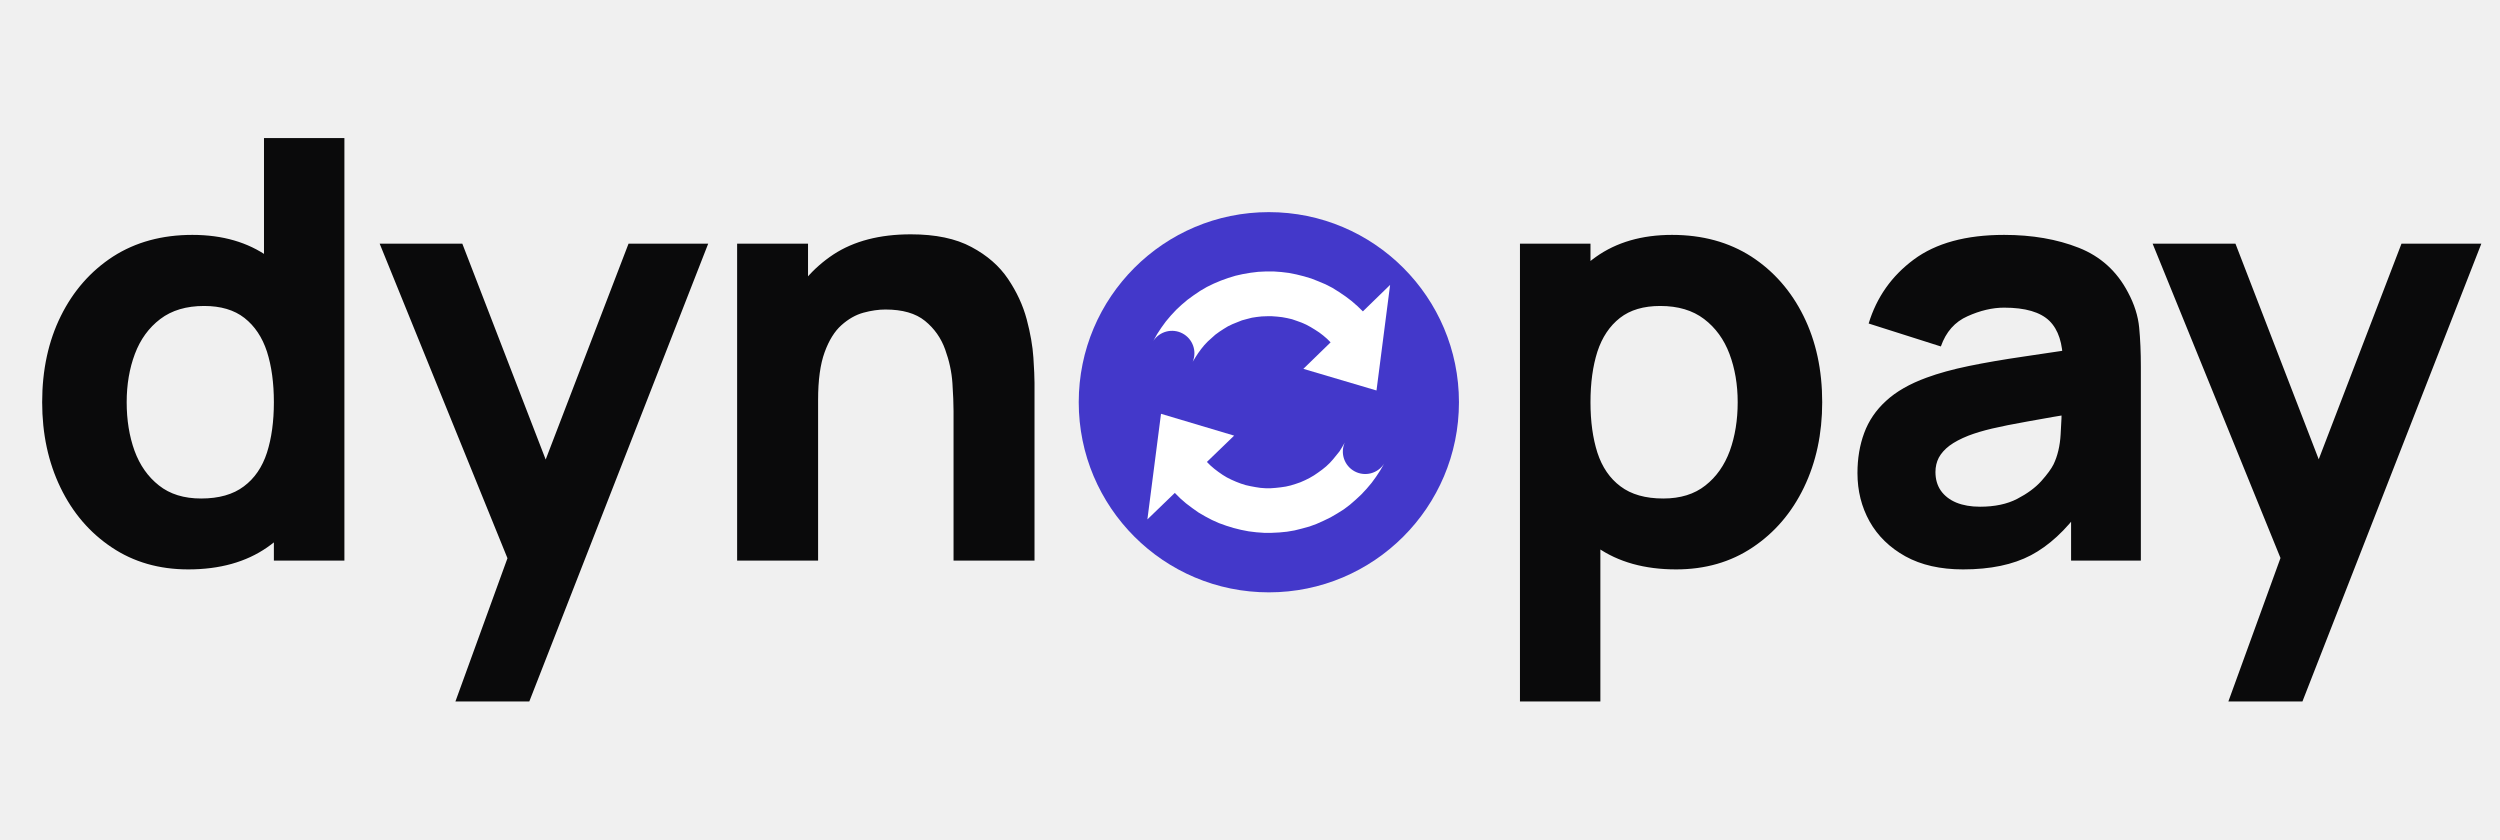
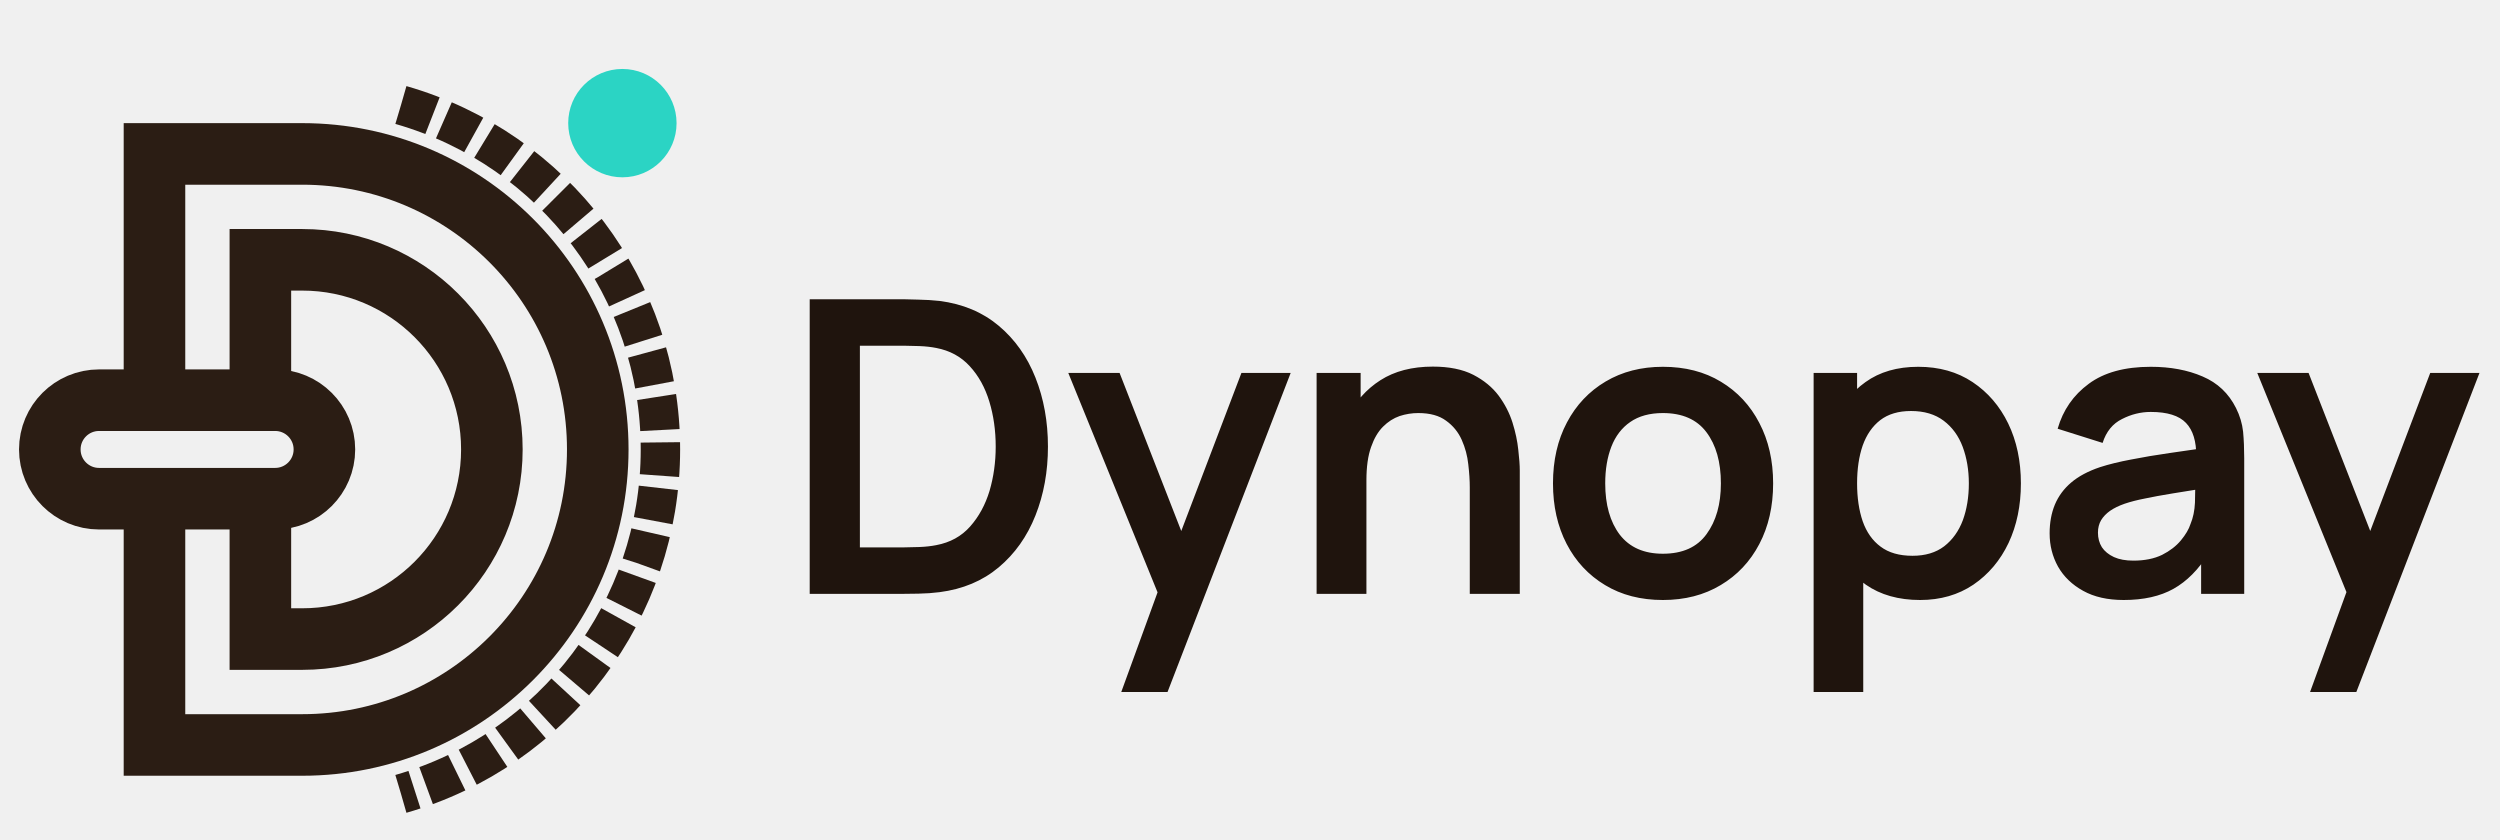
<svg xmlns="http://www.w3.org/2000/svg" width="134" height="45" viewBox="0 0 134 45" fill="none" role="img" aria-label="Dynopay">
-   <g transform="translate(1 7.4)">
-     <path d="M9.09 23.12Q6.75 23.12 4.99 21.94Q3.22 20.76 2.24 18.73Q1.26 16.7 1.26 14.16Q1.26 11.56 2.26 9.54Q3.26 7.52 5.06 6.35Q6.87 5.19 9.31 5.19Q11.73 5.19 13.39 6.37Q15.04 7.55 15.89 9.58Q16.74 11.61 16.74 14.16Q16.74 16.7 15.88 18.73Q15.02 20.76 13.32 21.94Q11.62 23.12 9.09 23.12ZM9.78 19.32Q11.21 19.32 12.07 18.67Q12.93 18.03 13.31 16.86Q13.68 15.7 13.68 14.16Q13.68 12.61 13.31 11.45Q12.93 10.29 12.1 9.64Q11.28 9 9.94 9Q8.51 9 7.59 9.7Q6.67 10.4 6.23 11.57Q5.79 12.74 5.79 14.16Q5.79 15.59 6.21 16.76Q6.64 17.93 7.52 18.62Q8.4 19.32 9.78 19.32ZM13.68 22.65L13.68 11.01L13.15 11.01L13.15 0L17.46 0L17.46 22.65ZM23.41 30.2L26.68 21.2L26.74 23.85L19.35 5.66L23.78 5.66L28.75 18.53L27.75 18.53L32.69 5.66L36.96 5.66L27.37 30.2ZM50.11 22.65L50.11 14.63Q50.11 14.05 50.05 13.14Q49.99 12.24 49.66 11.33Q49.33 10.41 48.58 9.8Q47.83 9.19 46.46 9.19Q45.91 9.19 45.28 9.36Q44.66 9.53 44.1 10.03Q43.55 10.52 43.2 11.48Q42.85 12.44 42.85 14.03L40.39 12.87Q40.39 10.85 41.21 9.09Q42.03 7.33 43.67 6.24Q45.32 5.16 47.82 5.16Q49.81 5.16 51.07 5.84Q52.33 6.51 53.03 7.55Q53.73 8.59 54.03 9.71Q54.33 10.84 54.39 11.77Q54.45 12.69 54.45 13.12L54.45 22.65ZM38.51 22.65L38.51 5.66L42.31 5.66L42.31 11.29L42.85 11.29L42.85 22.65ZM88.84 23.12Q86.31 23.12 84.61 21.94Q82.91 20.76 82.05 18.73Q81.19 16.7 81.19 14.16Q81.19 11.61 82.04 9.58Q82.89 7.55 84.54 6.37Q86.2 5.19 88.62 5.19Q91.06 5.19 92.87 6.35Q94.67 7.52 95.67 9.54Q96.67 11.56 96.67 14.16Q96.67 16.7 95.69 18.73Q94.71 20.76 92.94 21.94Q91.18 23.12 88.84 23.12ZM80.47 30.2L80.47 5.66L84.25 5.66L84.25 17.3L84.78 17.3L84.78 30.2ZM88.15 19.32Q89.53 19.32 90.41 18.62Q91.29 17.93 91.72 16.76Q92.14 15.59 92.14 14.16Q92.14 12.74 91.7 11.57Q91.26 10.4 90.34 9.7Q89.42 9 87.99 9Q86.65 9 85.83 9.64Q85 10.29 84.62 11.45Q84.25 12.61 84.25 14.16Q84.25 15.7 84.62 16.86Q85 18.03 85.86 18.67Q86.72 19.32 88.15 19.32ZM104.22 23.12Q102.4 23.12 101.13 22.42Q99.87 21.72 99.21 20.55Q98.56 19.38 98.56 17.96Q98.56 16.78 98.92 15.81Q99.28 14.83 100.09 14.09Q100.9 13.34 102.27 12.84Q103.22 12.49 104.52 12.22Q105.83 11.95 107.48 11.71Q109.13 11.47 111.11 11.17L109.57 12.02Q109.57 10.51 108.85 9.8Q108.12 9.09 106.42 9.09Q105.48 9.09 104.46 9.55Q103.44 10 103.03 11.17L99.16 9.94Q99.8 7.83 101.58 6.51Q103.36 5.19 106.42 5.19Q108.67 5.19 110.42 5.88Q112.17 6.57 113.06 8.27Q113.57 9.22 113.66 10.16Q113.75 11.1 113.75 12.27L113.75 22.65L110.01 22.65L110.01 19.16L110.55 19.88Q109.3 21.6 107.86 22.36Q106.42 23.12 104.22 23.12ZM105.13 19.76Q106.31 19.76 107.12 19.34Q107.93 18.92 108.41 18.39Q108.89 17.85 109.07 17.49Q109.4 16.8 109.45 15.88Q109.51 14.96 109.51 14.35L110.77 14.66Q108.86 14.97 107.68 15.19Q106.5 15.4 105.78 15.57Q105.06 15.74 104.51 15.95Q103.88 16.2 103.49 16.49Q103.11 16.78 102.92 17.13Q102.74 17.48 102.74 17.9Q102.74 18.48 103.03 18.9Q103.33 19.32 103.86 19.54Q104.4 19.76 105.13 19.76ZM118.44 30.2L121.71 21.2L121.78 23.85L114.38 5.66L118.82 5.66L123.79 18.53L122.78 18.53L127.72 5.66L132 5.66L122.41 30.2Z" fill="#0A0A0B" />
-     <circle cx="67.01" cy="14.16" r="10.19" fill="#4338CA" />
-     <path d="M60.82 10.87L61.02 10.51L61.25 10.16L61.49 9.83L61.76 9.51L62.04 9.21L62.34 8.93L62.66 8.66L62.99 8.42L63.33 8.19L63.69 7.98L64.06 7.8L64.44 7.64L64.83 7.5L65.22 7.38L65.62 7.29L66.03 7.22L66.44 7.17L66.85 7.15L67.27 7.15L67.68 7.18L68.09 7.23L68.49 7.31L68.89 7.41L69.29 7.53L69.67 7.68L70.05 7.84L70.42 8.03L70.77 8.25L71.11 8.48L71.44 8.73L71.75 9L72.05 9.29L73.51 7.87L72.78 13.53L68.86 12.37L70.32 10.95L70.13 10.76L69.92 10.58L69.71 10.42L69.48 10.27L69.25 10.13L69.01 10L68.76 9.89L68.51 9.8L68.25 9.71L67.99 9.65L67.72 9.6L67.45 9.57L67.18 9.55L66.91 9.55L66.63 9.56L66.36 9.59L66.1 9.63L65.83 9.7L65.57 9.77L65.32 9.87L65.07 9.97L64.82 10.09L64.59 10.23L64.36 10.38L64.14 10.54L63.94 10.72L63.74 10.9L63.55 11.1L63.38 11.31L63.22 11.53L63.07 11.76L62.93 11.99A1.2 1.2 0 0 0 60.82 10.87ZM73.19 17.45L72.99 17.8L72.76 18.15L72.52 18.48L72.25 18.8L71.97 19.1L71.67 19.38L71.36 19.65L71.03 19.9L70.68 20.12L70.32 20.33L69.95 20.51L69.57 20.68L69.19 20.82L68.79 20.93L68.39 21.03L67.98 21.1L67.57 21.14L67.16 21.16L66.75 21.16L66.34 21.13L65.93 21.08L65.52 21L65.12 20.9L64.73 20.78L64.34 20.64L63.96 20.47L63.6 20.28L63.24 20.07L62.9 19.83L62.57 19.58L62.26 19.31L61.97 19.02L60.5 20.44L61.23 14.78L65.15 15.95L63.69 17.36L63.88 17.55L64.09 17.73L64.3 17.89L64.53 18.05L64.76 18.19L65 18.31L65.25 18.42L65.51 18.52L65.76 18.6L66.03 18.66L66.3 18.71L66.56 18.75L66.84 18.77L67.11 18.77L67.38 18.75L67.65 18.72L67.92 18.68L68.18 18.62L68.44 18.54L68.7 18.45L68.95 18.34L69.19 18.22L69.43 18.08L69.65 17.93L69.87 17.77L70.08 17.6L70.28 17.41L70.46 17.21L70.63 17L70.8 16.79L70.94 16.56L71.08 16.32A1.2 1.2 0 0 0 73.19 17.45Z" fill="#FFFFFF" />
+   <g transform="translate(1 3.69)">
+     <g transform="translate(-3.28 -0.72) scale(0.66)">
+       <path d="M16 30.5V8H28A24 24 0 0 1 28 56H16V33.5M24.6 30.5V16.6H28A15.4 15.4 0 0 1 28 47.4H24.6V33.5M11.5 28H25.8A4 4 0 0 1 25.8 36H11.5A4 4 0 0 1 11.5 28Z" stroke="#2B1D14" stroke-width="5" stroke-linejoin="miter" fill="none" />
+       <path d="M36.02 4.03A29.1 29.1 0 0 1 36.02 59.97" stroke="#2B1D14" stroke-width="3.2" stroke-dasharray="2.7 1.0" fill="none" />
+       <path d="M49.6 5.5a4.4 4.4 0 1 0 8.8 0a4.4 4.4 0 1 0 -8.8 0Z" fill="#2BD4C4" />
+     </g>
+     <path d="M42.4 28.14L42.4 12.35L47.44 12.35Q47.63 12.35 48.22 12.37Q48.81 12.38 49.36 12.44Q51.23 12.68 52.53 13.77Q53.83 14.86 54.5 16.55Q55.17 18.24 55.17 20.25Q55.17 22.25 54.5 23.94Q53.83 25.63 52.53 26.72Q51.23 27.81 49.36 28.05Q48.82 28.12 48.23 28.13Q47.63 28.14 47.44 28.14ZM45.09 25.65L47.44 25.65Q47.77 25.65 48.28 25.63Q48.78 25.61 49.18 25.53Q50.3 25.32 51 24.53Q51.7 23.74 52.04 22.62Q52.37 21.49 52.37 20.25Q52.37 18.96 52.03 17.84Q51.69 16.71 50.98 15.94Q50.28 15.17 49.18 14.96Q48.78 14.88 48.28 14.86Q47.77 14.84 47.44 14.84L45.09 14.84ZM59.1 33.4L61.38 27.14L61.42 28.98L56.26 16.3L59.01 16.3L62.67 25.68L61.97 25.68L65.54 16.3L68.18 16.3L61.58 33.4ZM77.78 28.14L77.78 22.44Q77.78 21.88 77.7 21.2Q77.63 20.52 77.35 19.89Q77.07 19.26 76.51 18.86Q75.96 18.45 75.02 18.45Q74.51 18.45 74.02 18.61Q73.53 18.78 73.13 19.18Q72.73 19.58 72.49 20.27Q72.24 20.97 72.24 22.06L70.68 21.39Q70.68 19.87 71.26 18.65Q71.85 17.42 72.99 16.69Q74.13 15.96 75.8 15.96Q77.11 15.96 77.97 16.4Q78.82 16.84 79.33 17.52Q79.83 18.2 80.07 18.96Q80.31 19.73 80.38 20.42Q80.46 21.1 80.46 21.53L80.46 28.14ZM69.57 28.14L69.57 16.3L71.93 16.3L71.93 19.97L72.24 19.97L72.24 28.14ZM88.13 28.47Q86.35 28.47 85.03 27.67Q83.7 26.87 82.97 25.46Q82.24 24.05 82.24 22.22Q82.24 20.36 82.99 18.95Q83.73 17.55 85.06 16.76Q86.39 15.97 88.13 15.97Q89.92 15.97 91.24 16.77Q92.57 17.57 93.3 18.98Q94.04 20.39 94.04 22.22Q94.04 24.06 93.3 25.47Q92.56 26.88 91.23 27.67Q89.9 28.47 88.13 28.47ZM88.13 25.99Q89.71 25.99 90.47 24.94Q91.24 23.89 91.24 22.22Q91.24 20.5 90.46 19.47Q89.69 18.45 88.13 18.45Q87.07 18.45 86.38 18.93Q85.7 19.4 85.37 20.25Q85.04 21.1 85.04 22.22Q85.04 23.94 85.82 24.97Q86.61 25.99 88.13 25.99ZM101.92 28.47Q100.19 28.47 99.01 27.65Q97.84 26.82 97.25 25.41Q96.66 23.99 96.66 22.22Q96.66 20.43 97.25 19.02Q97.84 17.61 98.99 16.79Q100.13 15.97 101.82 15.97Q103.5 15.97 104.73 16.79Q105.96 17.61 106.64 19.01Q107.32 20.42 107.32 22.22Q107.32 24 106.66 25.41Q105.99 26.82 104.77 27.65Q103.55 28.47 101.92 28.47ZM96.21 33.4L96.21 16.3L98.54 16.3L98.54 24.61L98.87 24.61L98.87 33.4ZM101.51 26.1Q102.54 26.1 103.21 25.59Q103.88 25.07 104.21 24.19Q104.53 23.31 104.53 22.22Q104.53 21.15 104.2 20.26Q103.87 19.38 103.18 18.86Q102.49 18.34 101.43 18.34Q100.42 18.34 99.78 18.83Q99.15 19.32 98.84 20.19Q98.54 21.06 98.54 22.22Q98.54 23.37 98.84 24.25Q99.15 25.13 99.8 25.61Q100.45 26.1 101.51 26.1ZM112.83 28.47Q111.54 28.47 110.66 27.98Q109.77 27.49 109.31 26.68Q108.86 25.87 108.86 24.9Q108.86 24.04 109.14 23.36Q109.43 22.67 110.02 22.17Q110.61 21.67 111.56 21.35Q112.27 21.12 113.23 20.94Q114.19 20.75 115.31 20.59Q116.43 20.43 117.66 20.25L116.72 20.78Q116.73 19.56 116.17 18.98Q115.61 18.39 114.28 18.39Q113.48 18.39 112.74 18.77Q111.99 19.14 111.7 20.05L109.29 19.29Q109.72 17.79 110.96 16.88Q112.19 15.97 114.28 15.97Q115.86 15.97 117.06 16.49Q118.26 17 118.85 18.18Q119.16 18.8 119.23 19.45Q119.29 20.1 119.29 20.87L119.29 28.14L116.98 28.14L116.98 25.58L117.37 25.99Q116.57 27.27 115.5 27.87Q114.43 28.47 112.83 28.47ZM113.35 26.36Q114.25 26.36 114.89 26.05Q115.52 25.73 115.9 25.27Q116.28 24.81 116.41 24.4Q116.62 23.9 116.65 23.25Q116.67 22.59 116.67 22.19L117.49 22.43Q116.29 22.62 115.44 22.76Q114.58 22.9 113.97 23.03Q113.35 23.15 112.88 23.31Q112.42 23.47 112.1 23.69Q111.79 23.91 111.62 24.19Q111.45 24.48 111.45 24.86Q111.45 25.3 111.66 25.64Q111.88 25.97 112.31 26.17Q112.73 26.36 113.35 26.36ZM122.82 33.4L125.1 27.14L125.15 28.98L119.99 16.3L122.74 16.3L126.4 25.68L125.7 25.68L129.26 16.3L131.9 16.3L125.3 33.4Z" fill="#1F140D" />
  </g>
</svg>
